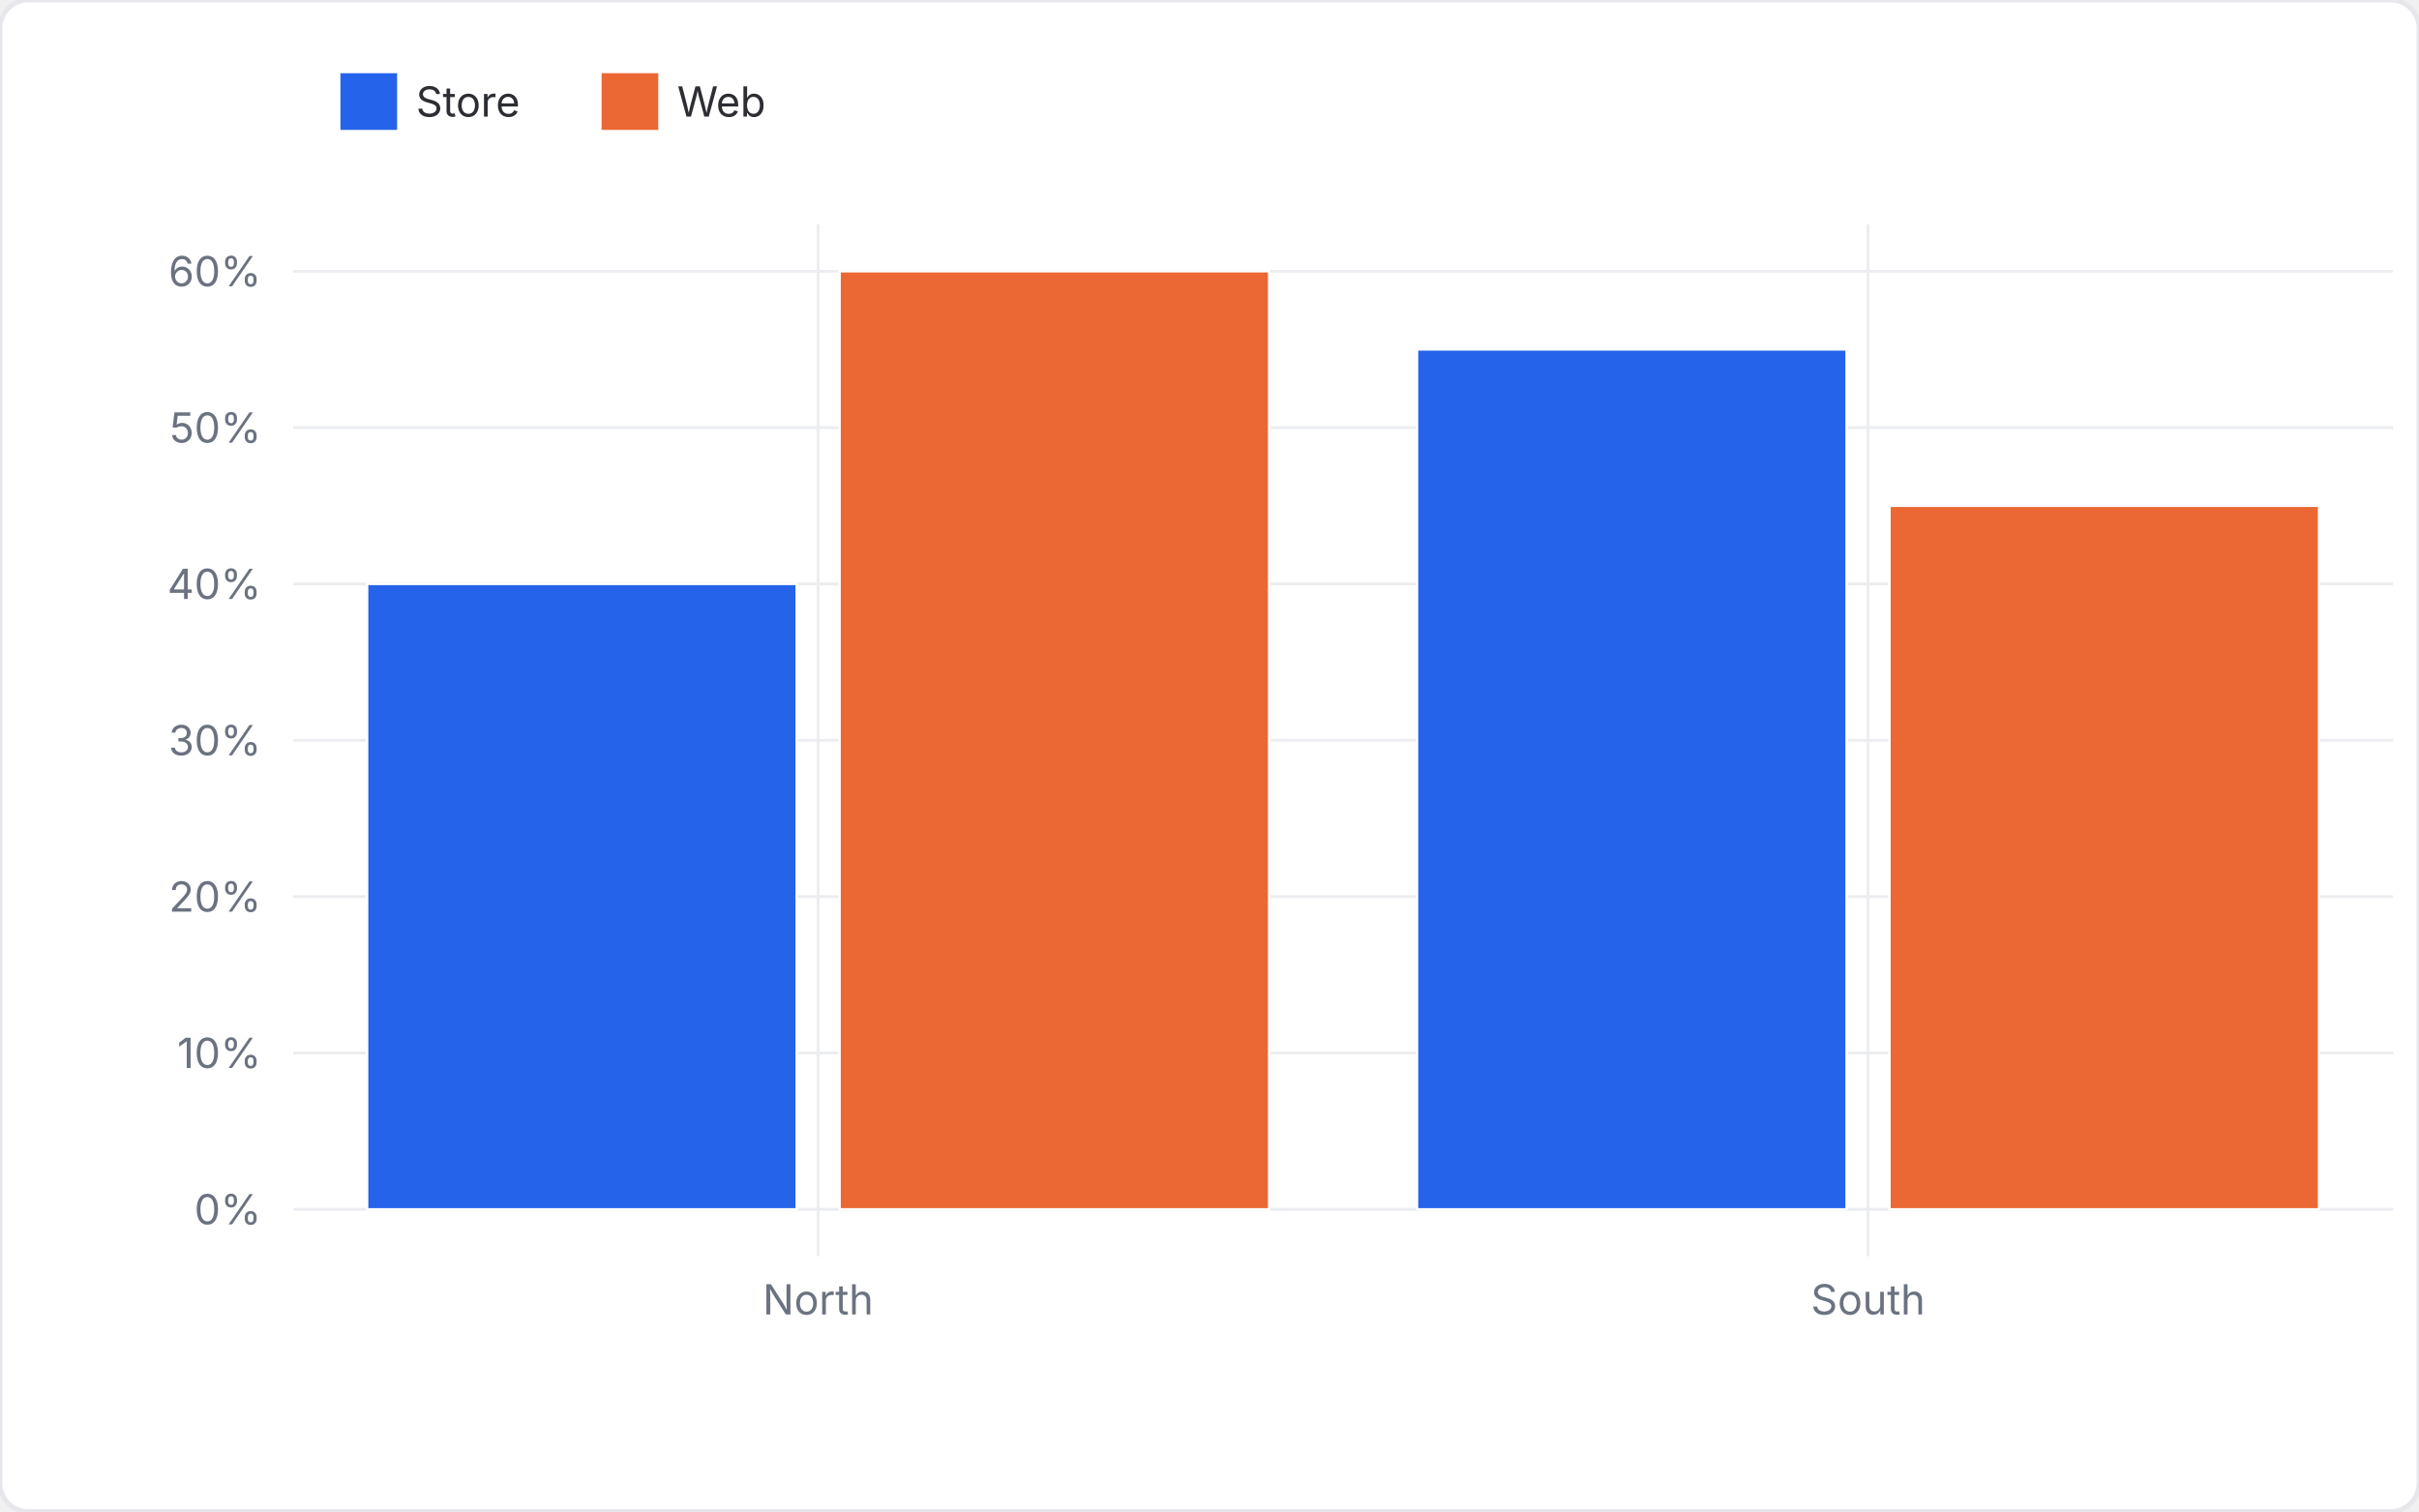
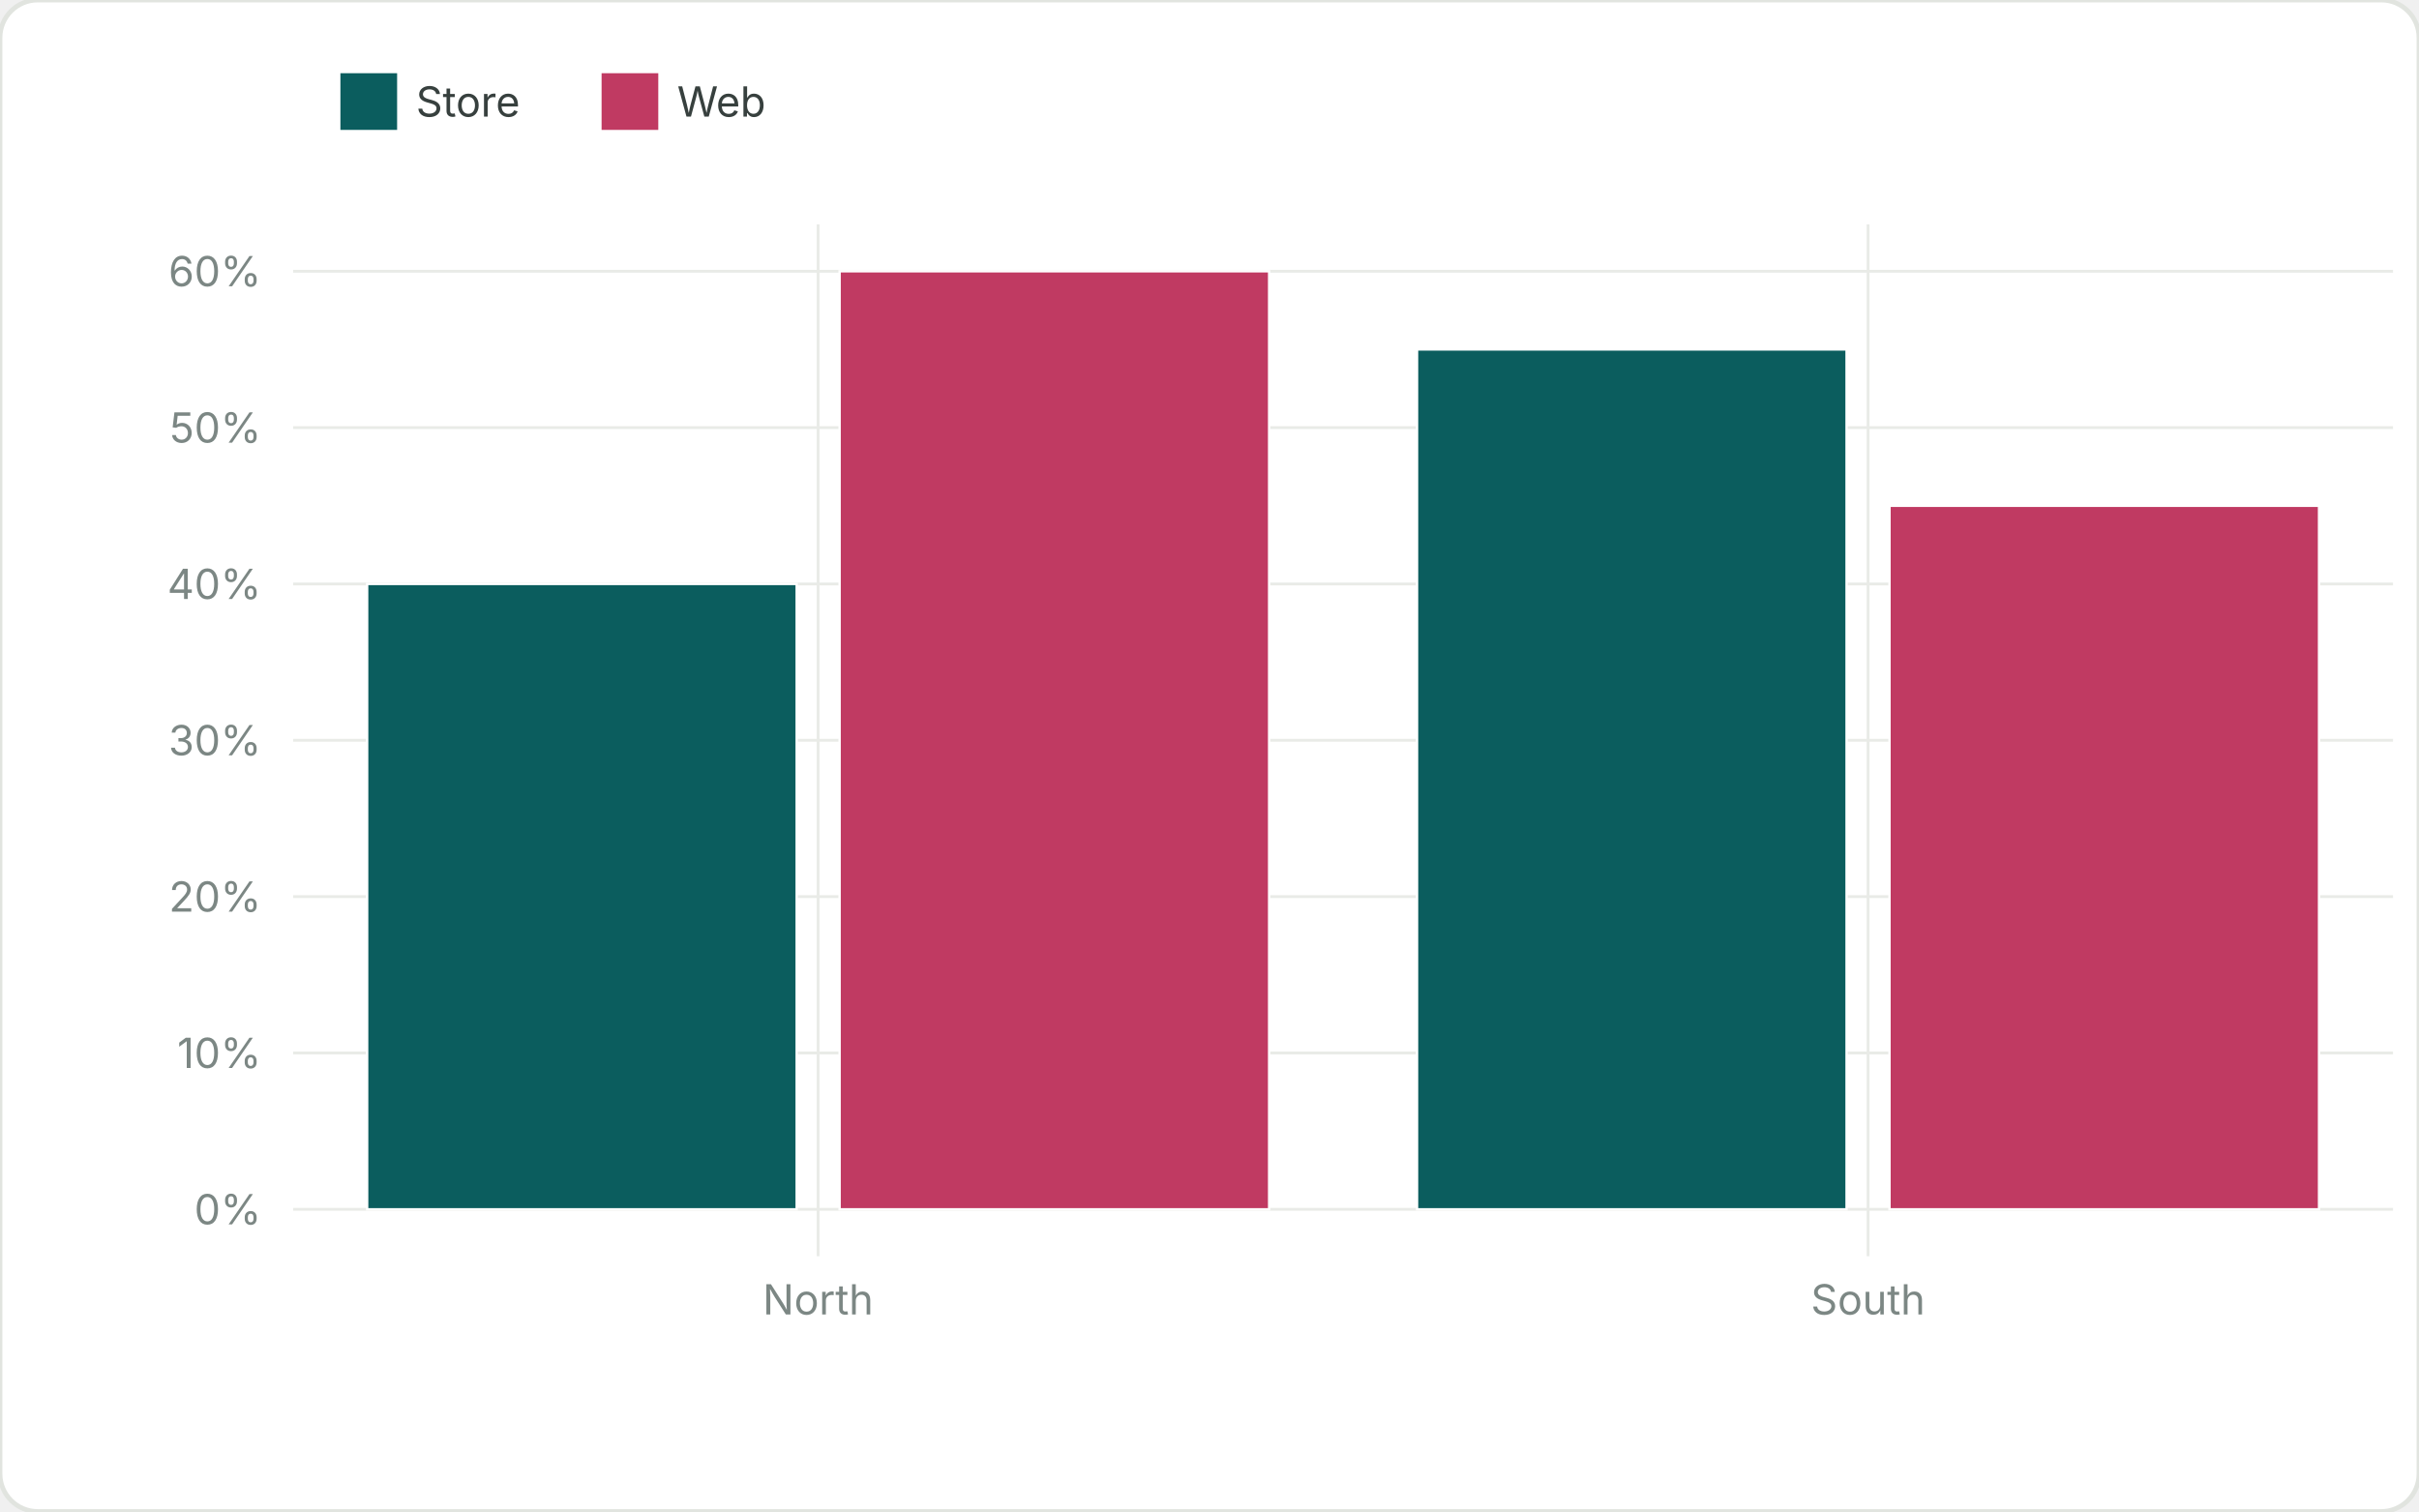
- <svg xmlns="http://www.w3.org/2000/svg" width="512.0" height="320.0" viewBox="16.0 16.0 512.0 320.0" data-theme="light" data-variant="light">
-   <rect x="16.0" y="16.0" width="512.0" height="320.0" rx="6" fill="#ffffff" stroke="#e5e7eb" stroke-width="1" />
+ <svg xmlns="http://www.w3.org/2000/svg" width="512.0" height="320.0" viewBox="16.0 16.0 512.0 320.0" data-theme="site" data-variant="light">
+   <rect x="16.0" y="16.0" width="512.0" height="320.0" rx="8" fill="#ffffff" stroke="#e1e4df" stroke-width="1" />
  <svg x="16.0" y="16.0" width="512" height="320" viewBox="0 0 512 320">
    <svg x="0.00" y="0.00" width="512" height="306" viewBox="0 0 512 306" data-plot="62.05 47.50 444.45 218.45" data-ydomain="-0.03 0.63" data-xlevels="[&quot;North&quot;,&quot;South&quot;]">
-       <polyline points="173.16,47.50 173.16,265.95" fill="none" stroke="#ECEDF0" stroke-width="0.60" />
-       <polyline points="395.39,47.50 395.39,265.95" fill="none" stroke="#ECEDF0" stroke-width="0.60" />
-       <polyline points="62.05,256.02 506.50,256.02" fill="none" stroke="#ECEDF0" stroke-width="0.60" />
-       <polyline points="62.05,222.92 506.50,222.92" fill="none" stroke="#ECEDF0" stroke-width="0.60" />
-       <polyline points="62.05,189.82 506.50,189.82" fill="none" stroke="#ECEDF0" stroke-width="0.60" />
-       <polyline points="62.05,156.72 506.50,156.72" fill="none" stroke="#ECEDF0" stroke-width="0.60" />
-       <polyline points="62.05,123.63 506.50,123.63" fill="none" stroke="#ECEDF0" stroke-width="0.60" />
-       <polyline points="62.05,90.53 506.50,90.53" fill="none" stroke="#ECEDF0" stroke-width="0.60" />
-       <polyline points="62.05,57.43 506.50,57.43" fill="none" stroke="#ECEDF0" stroke-width="0.60" />
-       <text x="173.16" y="275.10" font-size="8.80" text-anchor="middle" dominant-baseline="middle" font-family="'Hanken Grotesk',system-ui,-apple-system,'Segoe UI',sans-serif" fill="#6B7280">North</text>
-       <text x="395.39" y="275.10" font-size="8.80" text-anchor="middle" dominant-baseline="middle" font-family="'Hanken Grotesk',system-ui,-apple-system,'Segoe UI',sans-serif" fill="#6B7280">South</text>
-       <text x="55.30" y="256.02" font-size="8.80" text-anchor="end" dominant-baseline="middle" font-family="'Hanken Grotesk',system-ui,-apple-system,'Segoe UI',sans-serif" fill="#6B7280">0%</text>
-       <text x="55.30" y="222.92" font-size="8.80" text-anchor="end" dominant-baseline="middle" font-family="'Hanken Grotesk',system-ui,-apple-system,'Segoe UI',sans-serif" fill="#6B7280">10%</text>
-       <text x="55.30" y="189.82" font-size="8.80" text-anchor="end" dominant-baseline="middle" font-family="'Hanken Grotesk',system-ui,-apple-system,'Segoe UI',sans-serif" fill="#6B7280">20%</text>
-       <text x="55.30" y="156.72" font-size="8.80" text-anchor="end" dominant-baseline="middle" font-family="'Hanken Grotesk',system-ui,-apple-system,'Segoe UI',sans-serif" fill="#6B7280">30%</text>
-       <text x="55.30" y="123.63" font-size="8.80" text-anchor="end" dominant-baseline="middle" font-family="'Hanken Grotesk',system-ui,-apple-system,'Segoe UI',sans-serif" fill="#6B7280">40%</text>
-       <text x="55.30" y="90.53" font-size="8.80" text-anchor="end" dominant-baseline="middle" font-family="'Hanken Grotesk',system-ui,-apple-system,'Segoe UI',sans-serif" fill="#6B7280">50%</text>
-       <text x="55.30" y="57.43" font-size="8.80" text-anchor="end" dominant-baseline="middle" font-family="'Hanken Grotesk',system-ui,-apple-system,'Segoe UI',sans-serif" fill="#6B7280">60%</text>
-       <rect x="77.71" y="123.63" width="90.91" height="132.39" fill="#2563EB" stroke="#FFFFFF" stroke-width="0.50" data-x="North" data-series="Store" data-value="0.4" data-fvalue="40%" class="gg-mark gg-bar" data-geom="col" />
-       <rect x="299.93" y="73.98" width="90.91" height="182.04" fill="#2563EB" stroke="#FFFFFF" stroke-width="0.50" data-x="South" data-series="Store" data-value="0.55" data-fvalue="55%" class="gg-mark gg-bar" data-geom="col" />
-       <rect x="177.71" y="57.43" width="90.91" height="198.59" fill="#EB6834" stroke="#FFFFFF" stroke-width="0.50" data-x="North" data-series="Web" data-value="0.6" data-fvalue="60%" class="gg-mark gg-bar" data-geom="col" />
-       <rect x="399.93" y="107.08" width="90.91" height="148.94" fill="#EB6834" stroke="#FFFFFF" stroke-width="0.50" data-x="South" data-series="Web" data-value="0.45" data-fvalue="45%" class="gg-mark gg-bar" data-geom="col" />
-       <rect x="72.05" y="15.50" width="12.00" height="12.00" fill="#2563EB" stroke="none" stroke-width="1.00" />
-       <text x="88.05" y="21.50" font-size="8.80" text-anchor="start" dominant-baseline="middle" font-family="'Hanken Grotesk',system-ui,-apple-system,'Segoe UI',sans-serif" fill="#2C2E33">Store</text>
-       <rect x="127.33" y="15.50" width="12.00" height="12.00" fill="#EB6834" stroke="none" stroke-width="1.00" />
-       <text x="143.33" y="21.50" font-size="8.80" text-anchor="start" dominant-baseline="middle" font-family="'Hanken Grotesk',system-ui,-apple-system,'Segoe UI',sans-serif" fill="#2C2E33">Web</text>
+       <polyline points="173.16,47.50 173.16,265.95" fill="none" stroke="#E9EBE7" stroke-width="0.60" />
+       <polyline points="395.39,47.50 395.39,265.95" fill="none" stroke="#E9EBE7" stroke-width="0.60" />
+       <polyline points="62.05,256.02 506.50,256.02" fill="none" stroke="#E9EBE7" stroke-width="0.60" />
+       <polyline points="62.05,222.92 506.50,222.92" fill="none" stroke="#E9EBE7" stroke-width="0.60" />
+       <polyline points="62.05,189.82 506.50,189.82" fill="none" stroke="#E9EBE7" stroke-width="0.60" />
+       <polyline points="62.05,156.72 506.50,156.72" fill="none" stroke="#E9EBE7" stroke-width="0.60" />
+       <polyline points="62.05,123.63 506.50,123.63" fill="none" stroke="#E9EBE7" stroke-width="0.60" />
+       <polyline points="62.05,90.53 506.50,90.53" fill="none" stroke="#E9EBE7" stroke-width="0.60" />
+       <polyline points="62.05,57.43 506.50,57.43" fill="none" stroke="#E9EBE7" stroke-width="0.60" />
+       <text x="173.16" y="275.10" font-size="8.80" text-anchor="middle" dominant-baseline="middle" font-family="'Hanken Grotesk',system-ui,-apple-system,'Segoe UI',sans-serif" fill="#7C8784">North</text>
+       <text x="395.39" y="275.10" font-size="8.80" text-anchor="middle" dominant-baseline="middle" font-family="'Hanken Grotesk',system-ui,-apple-system,'Segoe UI',sans-serif" fill="#7C8784">South</text>
+       <text x="55.30" y="256.02" font-size="8.80" text-anchor="end" dominant-baseline="middle" font-family="'Hanken Grotesk',system-ui,-apple-system,'Segoe UI',sans-serif" fill="#7C8784">0%</text>
+       <text x="55.30" y="222.92" font-size="8.80" text-anchor="end" dominant-baseline="middle" font-family="'Hanken Grotesk',system-ui,-apple-system,'Segoe UI',sans-serif" fill="#7C8784">10%</text>
+       <text x="55.30" y="189.82" font-size="8.80" text-anchor="end" dominant-baseline="middle" font-family="'Hanken Grotesk',system-ui,-apple-system,'Segoe UI',sans-serif" fill="#7C8784">20%</text>
+       <text x="55.30" y="156.72" font-size="8.80" text-anchor="end" dominant-baseline="middle" font-family="'Hanken Grotesk',system-ui,-apple-system,'Segoe UI',sans-serif" fill="#7C8784">30%</text>
+       <text x="55.30" y="123.63" font-size="8.80" text-anchor="end" dominant-baseline="middle" font-family="'Hanken Grotesk',system-ui,-apple-system,'Segoe UI',sans-serif" fill="#7C8784">40%</text>
+       <text x="55.30" y="90.53" font-size="8.80" text-anchor="end" dominant-baseline="middle" font-family="'Hanken Grotesk',system-ui,-apple-system,'Segoe UI',sans-serif" fill="#7C8784">50%</text>
+       <text x="55.30" y="57.43" font-size="8.80" text-anchor="end" dominant-baseline="middle" font-family="'Hanken Grotesk',system-ui,-apple-system,'Segoe UI',sans-serif" fill="#7C8784">60%</text>
+       <rect x="77.71" y="123.63" width="90.91" height="132.39" fill="#0B5D5E" stroke="#FFFFFF" stroke-width="0.50" data-x="North" data-series="Store" data-value="0.4" data-fvalue="40%" class="gg-mark gg-bar" data-geom="col" />
+       <rect x="299.93" y="73.98" width="90.91" height="182.04" fill="#0B5D5E" stroke="#FFFFFF" stroke-width="0.50" data-x="South" data-series="Store" data-value="0.55" data-fvalue="55%" class="gg-mark gg-bar" data-geom="col" />
+       <rect x="177.71" y="57.43" width="90.91" height="198.59" fill="#C03A62" stroke="#FFFFFF" stroke-width="0.50" data-x="North" data-series="Web" data-value="0.6" data-fvalue="60%" class="gg-mark gg-bar" data-geom="col" />
+       <rect x="399.93" y="107.08" width="90.91" height="148.94" fill="#C03A62" stroke="#FFFFFF" stroke-width="0.50" data-x="South" data-series="Web" data-value="0.45" data-fvalue="45%" class="gg-mark gg-bar" data-geom="col" />
+       <rect x="72.05" y="15.50" width="12.00" height="12.00" fill="#0B5D5E" stroke="none" stroke-width="1.00" />
+       <text x="88.05" y="21.50" font-size="8.80" text-anchor="start" dominant-baseline="middle" font-family="'Hanken Grotesk',system-ui,-apple-system,'Segoe UI',sans-serif" fill="#37403E">Store</text>
+       <rect x="127.33" y="15.50" width="12.00" height="12.00" fill="#C03A62" stroke="none" stroke-width="1.00" />
+       <text x="143.33" y="21.50" font-size="8.80" text-anchor="start" dominant-baseline="middle" font-family="'Hanken Grotesk',system-ui,-apple-system,'Segoe UI',sans-serif" fill="#37403E">Web</text>
    </svg>
  </svg>
</svg>
